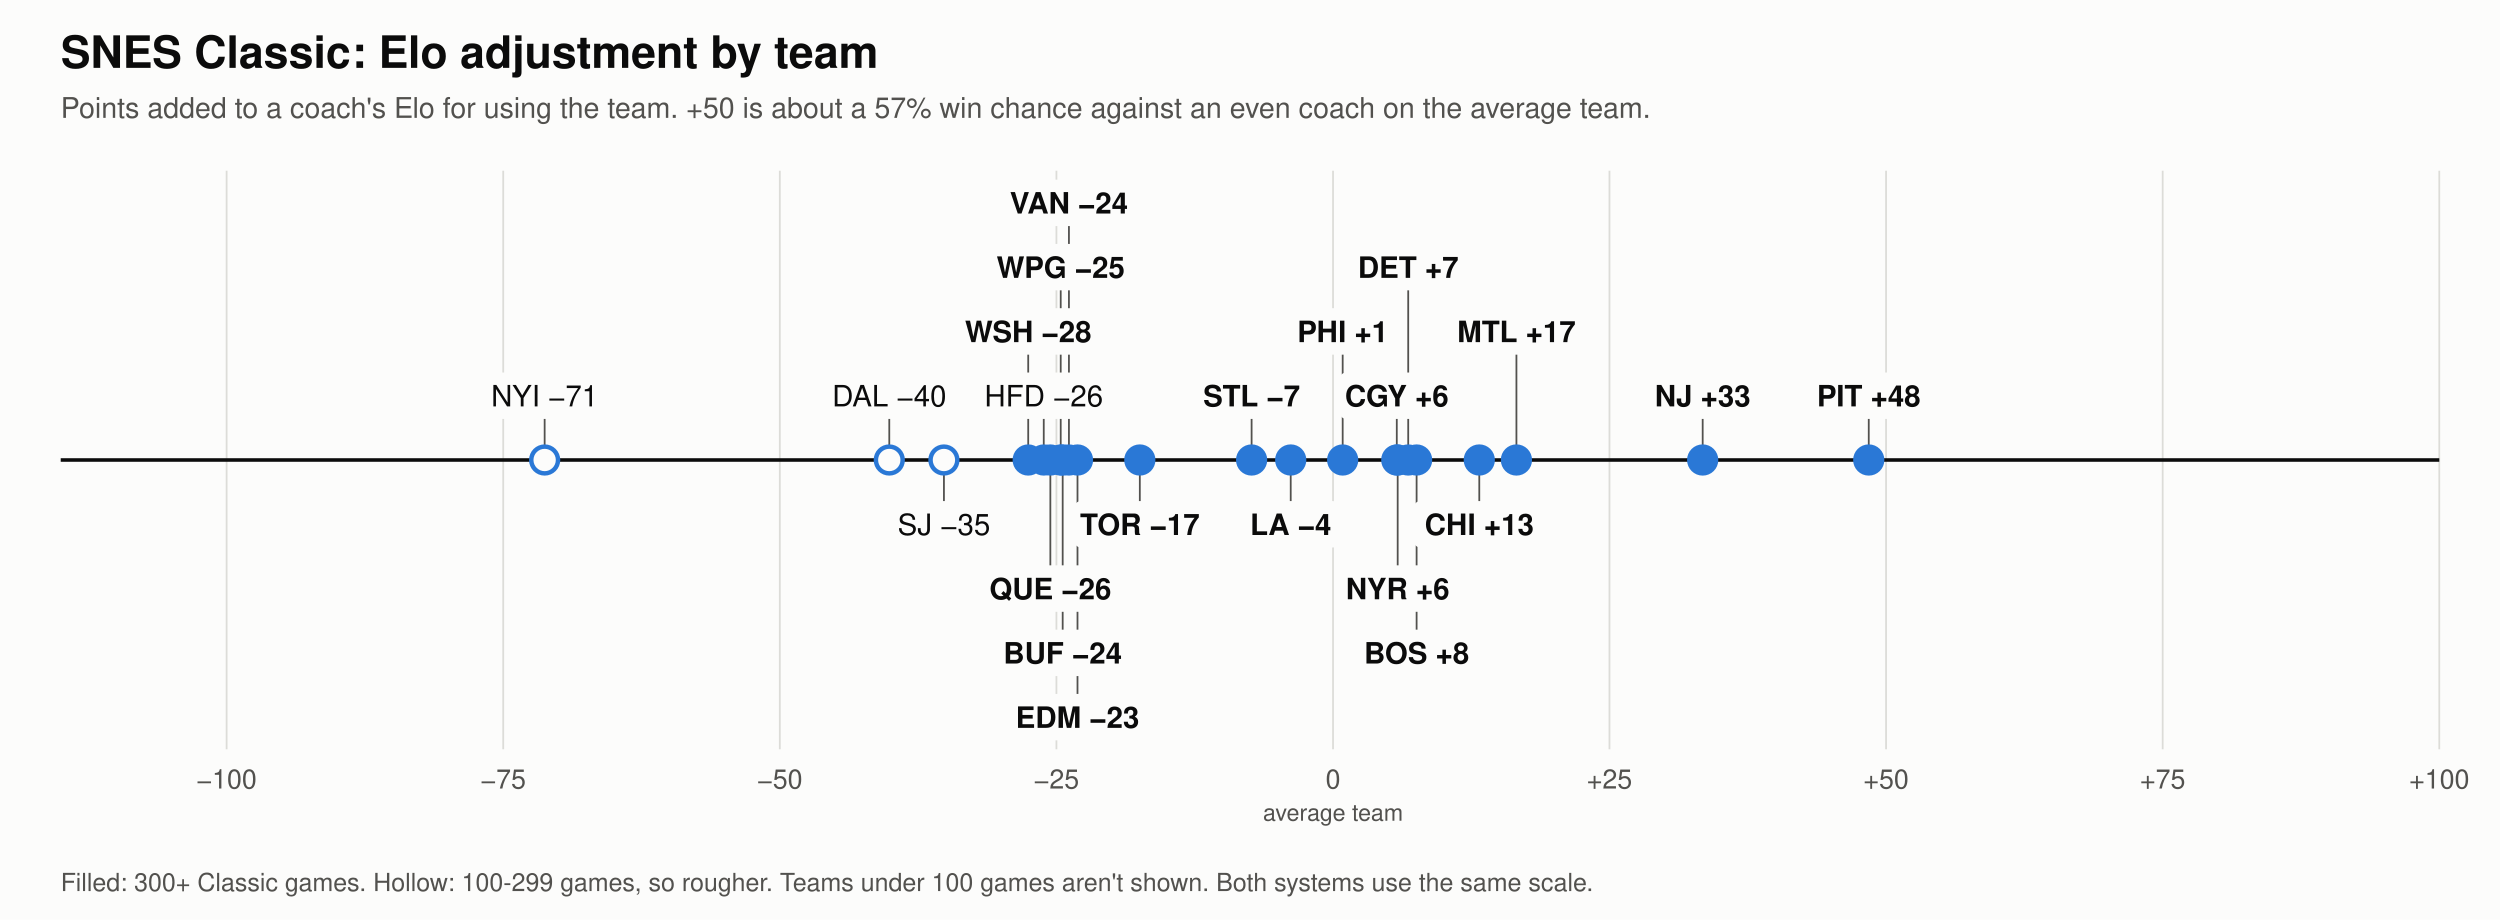
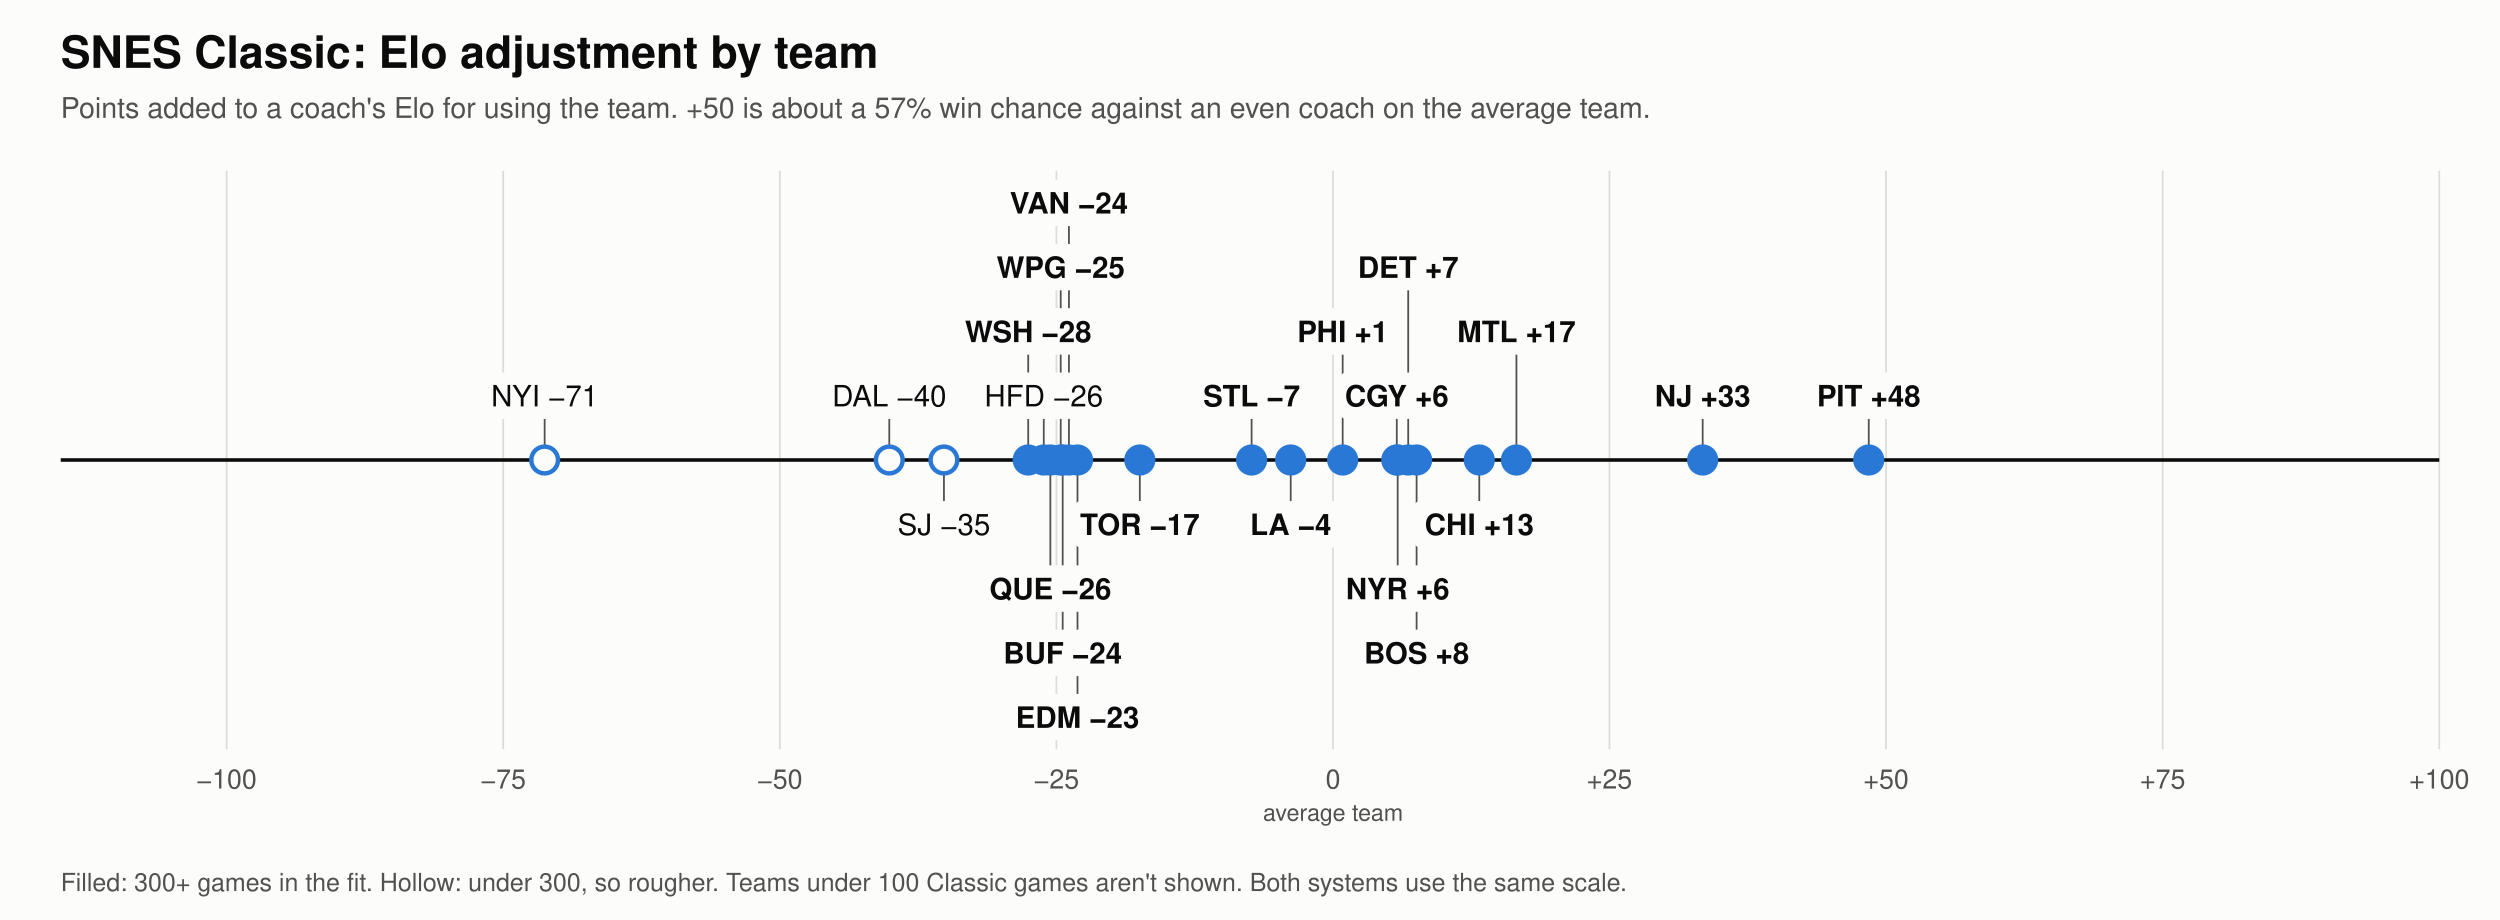
<svg xmlns="http://www.w3.org/2000/svg" width="1400" height="515" viewBox="0 0 1400 515" font-family="Segoe UI, Helvetica, Arial, sans-serif">
  <rect width="1400" height="515" fill="#fcfcfb" />
  <text x="34" y="38" font-size="25" font-weight="700" fill="#0b0b0b">SNES Classic: Elo adjustment by team</text>
  <text x="34" y="66" font-size="16" fill="#52514e">Points added to a coach's Elo for using the team. +50 is about a 57% win chance against an even coach on the average team.</text>
  <line x1="126.9" x2="126.9" y1="95.6" y2="419.6" stroke="#dcdcd8" stroke-width="1" />
  <text x="126.9" y="441.6" font-size="15" text-anchor="middle" fill="#52514e">−100</text>
  <line x1="281.8" x2="281.8" y1="95.6" y2="419.6" stroke="#dcdcd8" stroke-width="1" />
  <text x="281.8" y="441.6" font-size="15" text-anchor="middle" fill="#52514e">−75</text>
  <line x1="436.7" x2="436.7" y1="95.6" y2="419.6" stroke="#dcdcd8" stroke-width="1" />
  <text x="436.7" y="441.6" font-size="15" text-anchor="middle" fill="#52514e">−50</text>
  <line x1="591.6" x2="591.6" y1="95.6" y2="419.6" stroke="#dcdcd8" stroke-width="1" />
  <text x="591.6" y="441.6" font-size="15" text-anchor="middle" fill="#52514e">−25</text>
  <line x1="746.5" x2="746.5" y1="95.6" y2="419.6" stroke="#dcdcd8" stroke-width="1" />
  <text x="746.5" y="441.6" font-size="15" text-anchor="middle" fill="#52514e">0</text>
  <line x1="901.3" x2="901.3" y1="95.6" y2="419.6" stroke="#dcdcd8" stroke-width="1" />
  <text x="901.3" y="441.6" font-size="15" text-anchor="middle" fill="#52514e">+25</text>
  <line x1="1056.2" x2="1056.2" y1="95.6" y2="419.6" stroke="#dcdcd8" stroke-width="1" />
  <text x="1056.2" y="441.6" font-size="15" text-anchor="middle" fill="#52514e">+50</text>
  <line x1="1211.1" x2="1211.1" y1="95.6" y2="419.6" stroke="#dcdcd8" stroke-width="1" />
  <text x="1211.1" y="441.6" font-size="15" text-anchor="middle" fill="#52514e">+75</text>
  <line x1="1366.0" x2="1366.0" y1="95.6" y2="419.6" stroke="#dcdcd8" stroke-width="1" />
  <text x="1366.0" y="441.6" font-size="15" text-anchor="middle" fill="#52514e">+100</text>
  <text x="746.5" y="459.6" font-size="13" text-anchor="middle" fill="#52514e">average team</text>
  <line x1="34.0" x2="1366.0" y1="257.6" y2="257.6" stroke="#0b0b0b" stroke-width="2" />
  <line x1="603.4" x2="603.4" y1="257.6" y2="401.6" stroke="#52514e" stroke-width="1" />
  <line x1="598.6" x2="598.6" y1="257.6" y2="113.6" stroke="#52514e" stroke-width="1" />
  <line x1="793.3" x2="793.3" y1="257.6" y2="365.6" stroke="#52514e" stroke-width="1" />
  <line x1="595.1" x2="595.1" y1="257.6" y2="365.6" stroke="#52514e" stroke-width="1" />
  <line x1="788.6" x2="788.6" y1="257.6" y2="149.6" stroke="#52514e" stroke-width="1" />
  <line x1="594.0" x2="594.0" y1="257.6" y2="149.6" stroke="#52514e" stroke-width="1" />
  <line x1="849.2" x2="849.2" y1="257.6" y2="185.6" stroke="#52514e" stroke-width="1" />
  <line x1="782.7" x2="782.7" y1="257.6" y2="329.6" stroke="#52514e" stroke-width="1" />
  <line x1="751.9" x2="751.9" y1="257.6" y2="185.6" stroke="#52514e" stroke-width="1" />
  <line x1="588.2" x2="588.2" y1="257.6" y2="329.6" stroke="#52514e" stroke-width="1" />
  <line x1="575.8" x2="575.8" y1="257.6" y2="185.6" stroke="#52514e" stroke-width="1" />
  <line x1="782.2" x2="782.2" y1="257.6" y2="221.6" stroke="#52514e" stroke-width="1" />
  <line x1="828.4" x2="828.4" y1="257.6" y2="293.6" stroke="#52514e" stroke-width="1" />
  <line x1="498.0" x2="498.0" y1="257.6" y2="221.6" stroke="#52514e" stroke-width="1" />
  <line x1="584.5" x2="584.5" y1="257.6" y2="221.6" stroke="#52514e" stroke-width="1" />
  <line x1="722.8" x2="722.8" y1="257.6" y2="293.6" stroke="#52514e" stroke-width="1" />
  <line x1="953.5" x2="953.5" y1="257.6" y2="221.6" stroke="#52514e" stroke-width="1" />
  <line x1="305.0" x2="305.0" y1="257.6" y2="221.6" stroke="#52514e" stroke-width="1" />
  <line x1="1046.5" x2="1046.5" y1="257.6" y2="221.6" stroke="#52514e" stroke-width="1" />
  <line x1="528.6" x2="528.6" y1="257.6" y2="293.6" stroke="#52514e" stroke-width="1" />
  <line x1="700.9" x2="700.9" y1="257.6" y2="221.6" stroke="#52514e" stroke-width="1" />
  <line x1="638.3" x2="638.3" y1="257.6" y2="293.6" stroke="#52514e" stroke-width="1" />
  <rect x="761.1" y="352.6" width="64.4" height="26" rx="4" fill="#fcfcfb" />
  <text x="793.3" y="371.6" font-size="16.5" text-anchor="middle" fill="#0b0b0b" font-weight="600">BOS +8</text>
  <rect x="558.2" y="352.6" width="73.8" height="26" rx="4" fill="#fcfcfb" />
  <text x="595.1" y="371.6" font-size="16.5" text-anchor="middle" fill="#0b0b0b" font-weight="600">BUF −24</text>
  <rect x="750.0" y="208.6" width="64.4" height="26" rx="4" fill="#fcfcfb" />
  <text x="782.2" y="227.6" font-size="16.5" text-anchor="middle" fill="#0b0b0b" font-weight="600">CGY +6</text>
  <rect x="791.5" y="280.6" width="73.8" height="26" rx="4" fill="#fcfcfb" />
  <text x="828.4" y="299.6" font-size="16.5" text-anchor="middle" fill="#0b0b0b" font-weight="600">CHI +13</text>
  <rect x="461.1" y="208.6" width="73.8" height="26" rx="4" fill="#fcfcfb" />
  <text x="498.0" y="227.6" font-size="16.5" text-anchor="middle" fill="#0b0b0b" font-weight="400">DAL −40</text>
  <rect x="756.4" y="136.6" width="64.4" height="26" rx="4" fill="#fcfcfb" />
  <text x="788.6" y="155.6" font-size="16.5" text-anchor="middle" fill="#0b0b0b" font-weight="600">DET +7</text>
  <rect x="566.5" y="388.6" width="73.8" height="26" rx="4" fill="#fcfcfb" />
  <text x="603.4" y="407.6" font-size="16.5" text-anchor="middle" fill="#0b0b0b" font-weight="600">EDM −23</text>
  <rect x="547.6" y="208.6" width="73.8" height="26" rx="4" fill="#fcfcfb" />
  <text x="584.5" y="227.6" font-size="16.5" text-anchor="middle" fill="#0b0b0b" font-weight="400">HFD −26</text>
  <rect x="695.3" y="280.6" width="55.0" height="26" rx="4" fill="#fcfcfb" />
  <text x="722.8" y="299.6" font-size="16.5" text-anchor="middle" fill="#0b0b0b" font-weight="600">LA −4</text>
  <rect x="812.3" y="172.6" width="73.8" height="26" rx="4" fill="#fcfcfb" />
  <text x="849.2" y="191.6" font-size="16.5" text-anchor="middle" fill="#0b0b0b" font-weight="600">MTL +17</text>
  <rect x="921.3" y="208.6" width="64.4" height="26" rx="4" fill="#fcfcfb" />
  <text x="953.5" y="227.6" font-size="16.5" text-anchor="middle" fill="#0b0b0b" font-weight="600">NJ +33</text>
  <rect x="268.1" y="208.6" width="73.8" height="26" rx="4" fill="#fcfcfb" />
  <text x="305.0" y="227.6" font-size="16.5" text-anchor="middle" fill="#0b0b0b" font-weight="400">NYI −71</text>
  <rect x="750.5" y="316.6" width="64.4" height="26" rx="4" fill="#fcfcfb" />
  <text x="782.7" y="335.6" font-size="16.5" text-anchor="middle" fill="#0b0b0b" font-weight="600">NYR +6</text>
  <rect x="719.7" y="172.6" width="64.4" height="26" rx="4" fill="#fcfcfb" />
  <text x="751.9" y="191.6" font-size="16.5" text-anchor="middle" fill="#0b0b0b" font-weight="600">PHI +1</text>
  <rect x="1009.6" y="208.6" width="73.8" height="26" rx="4" fill="#fcfcfb" />
  <text x="1046.5" y="227.6" font-size="16.5" text-anchor="middle" fill="#0b0b0b" font-weight="600">PIT +48</text>
  <rect x="551.3" y="316.6" width="73.8" height="26" rx="4" fill="#fcfcfb" />
  <text x="588.2" y="335.6" font-size="16.5" text-anchor="middle" fill="#0b0b0b" font-weight="600">QUE −26</text>
  <rect x="496.4" y="280.6" width="64.4" height="26" rx="4" fill="#fcfcfb" />
  <text x="528.6" y="299.6" font-size="16.5" text-anchor="middle" fill="#0b0b0b" font-weight="400">SJ −35</text>
  <rect x="668.7" y="208.6" width="64.4" height="26" rx="4" fill="#fcfcfb" />
  <text x="700.9" y="227.6" font-size="16.5" text-anchor="middle" fill="#0b0b0b" font-weight="600">STL −7</text>
  <rect x="601.4" y="280.6" width="73.8" height="26" rx="4" fill="#fcfcfb" />
  <text x="638.3" y="299.6" font-size="16.5" text-anchor="middle" fill="#0b0b0b" font-weight="600">TOR −17</text>
  <rect x="561.7" y="100.6" width="73.8" height="26" rx="4" fill="#fcfcfb" />
  <text x="598.6" y="119.6" font-size="16.5" text-anchor="middle" fill="#0b0b0b" font-weight="600">VAN −24</text>
  <rect x="557.1" y="136.6" width="73.8" height="26" rx="4" fill="#fcfcfb" />
  <text x="594.0" y="155.6" font-size="16.5" text-anchor="middle" fill="#0b0b0b" font-weight="600">WPG −25</text>
  <rect x="538.9" y="172.6" width="73.8" height="26" rx="4" fill="#fcfcfb" />
  <text x="575.8" y="191.6" font-size="16.5" text-anchor="middle" fill="#0b0b0b" font-weight="600">WSH −28</text>
  <circle cx="793.3" cy="257.6" r="7.5" fill="#2a78d6" stroke="#2a78d6" stroke-width="2.5" />
  <circle cx="595.1" cy="257.6" r="7.5" fill="#2a78d6" stroke="#2a78d6" stroke-width="2.5" />
  <circle cx="782.2" cy="257.6" r="7.5" fill="#2a78d6" stroke="#2a78d6" stroke-width="2.5" />
  <circle cx="828.4" cy="257.6" r="7.5" fill="#2a78d6" stroke="#2a78d6" stroke-width="2.5" />
  <circle cx="498.0" cy="257.6" r="7.5" fill="#fcfcfb" stroke="#2a78d6" stroke-width="2.5" />
  <circle cx="788.6" cy="257.6" r="7.5" fill="#2a78d6" stroke="#2a78d6" stroke-width="2.5" />
  <circle cx="603.4" cy="257.6" r="7.5" fill="#2a78d6" stroke="#2a78d6" stroke-width="2.5" />
  <circle cx="584.5" cy="257.6" r="7.5" fill="#fcfcfb" stroke="#2a78d6" stroke-width="2.5" />
  <circle cx="722.8" cy="257.6" r="7.5" fill="#2a78d6" stroke="#2a78d6" stroke-width="2.5" />
  <circle cx="849.2" cy="257.6" r="7.5" fill="#2a78d6" stroke="#2a78d6" stroke-width="2.5" />
  <circle cx="953.5" cy="257.6" r="7.5" fill="#2a78d6" stroke="#2a78d6" stroke-width="2.5" />
  <circle cx="305.0" cy="257.6" r="7.5" fill="#fcfcfb" stroke="#2a78d6" stroke-width="2.5" />
  <circle cx="782.7" cy="257.6" r="7.5" fill="#2a78d6" stroke="#2a78d6" stroke-width="2.5" />
  <circle cx="751.9" cy="257.6" r="7.5" fill="#2a78d6" stroke="#2a78d6" stroke-width="2.5" />
  <circle cx="1046.5" cy="257.6" r="7.5" fill="#2a78d6" stroke="#2a78d6" stroke-width="2.5" />
  <circle cx="588.2" cy="257.6" r="7.5" fill="#2a78d6" stroke="#2a78d6" stroke-width="2.5" />
  <circle cx="528.6" cy="257.6" r="7.5" fill="#fcfcfb" stroke="#2a78d6" stroke-width="2.5" />
  <circle cx="700.9" cy="257.6" r="7.5" fill="#2a78d6" stroke="#2a78d6" stroke-width="2.5" />
  <circle cx="638.3" cy="257.6" r="7.5" fill="#2a78d6" stroke="#2a78d6" stroke-width="2.5" />
  <circle cx="598.6" cy="257.6" r="7.5" fill="#2a78d6" stroke="#2a78d6" stroke-width="2.5" />
  <circle cx="594.0" cy="257.6" r="7.5" fill="#2a78d6" stroke="#2a78d6" stroke-width="2.5" />
  <circle cx="575.8" cy="257.6" r="7.5" fill="#2a78d6" stroke="#2a78d6" stroke-width="2.5" />
-   <text x="34" y="499" font-size="14" fill="#52514e">Filled: 300+ Classic games. Hollow: 100-299 games, so rougher. Teams under 100 games aren't shown. Both systems use the same scale.</text>
+   <text x="34" y="499" font-size="14" fill="#52514e">Filled: 300+ games in the fit. Hollow: under 300, so rougher. Teams under 100 Classic games aren't shown. Both systems use the same scale.</text>
</svg>
